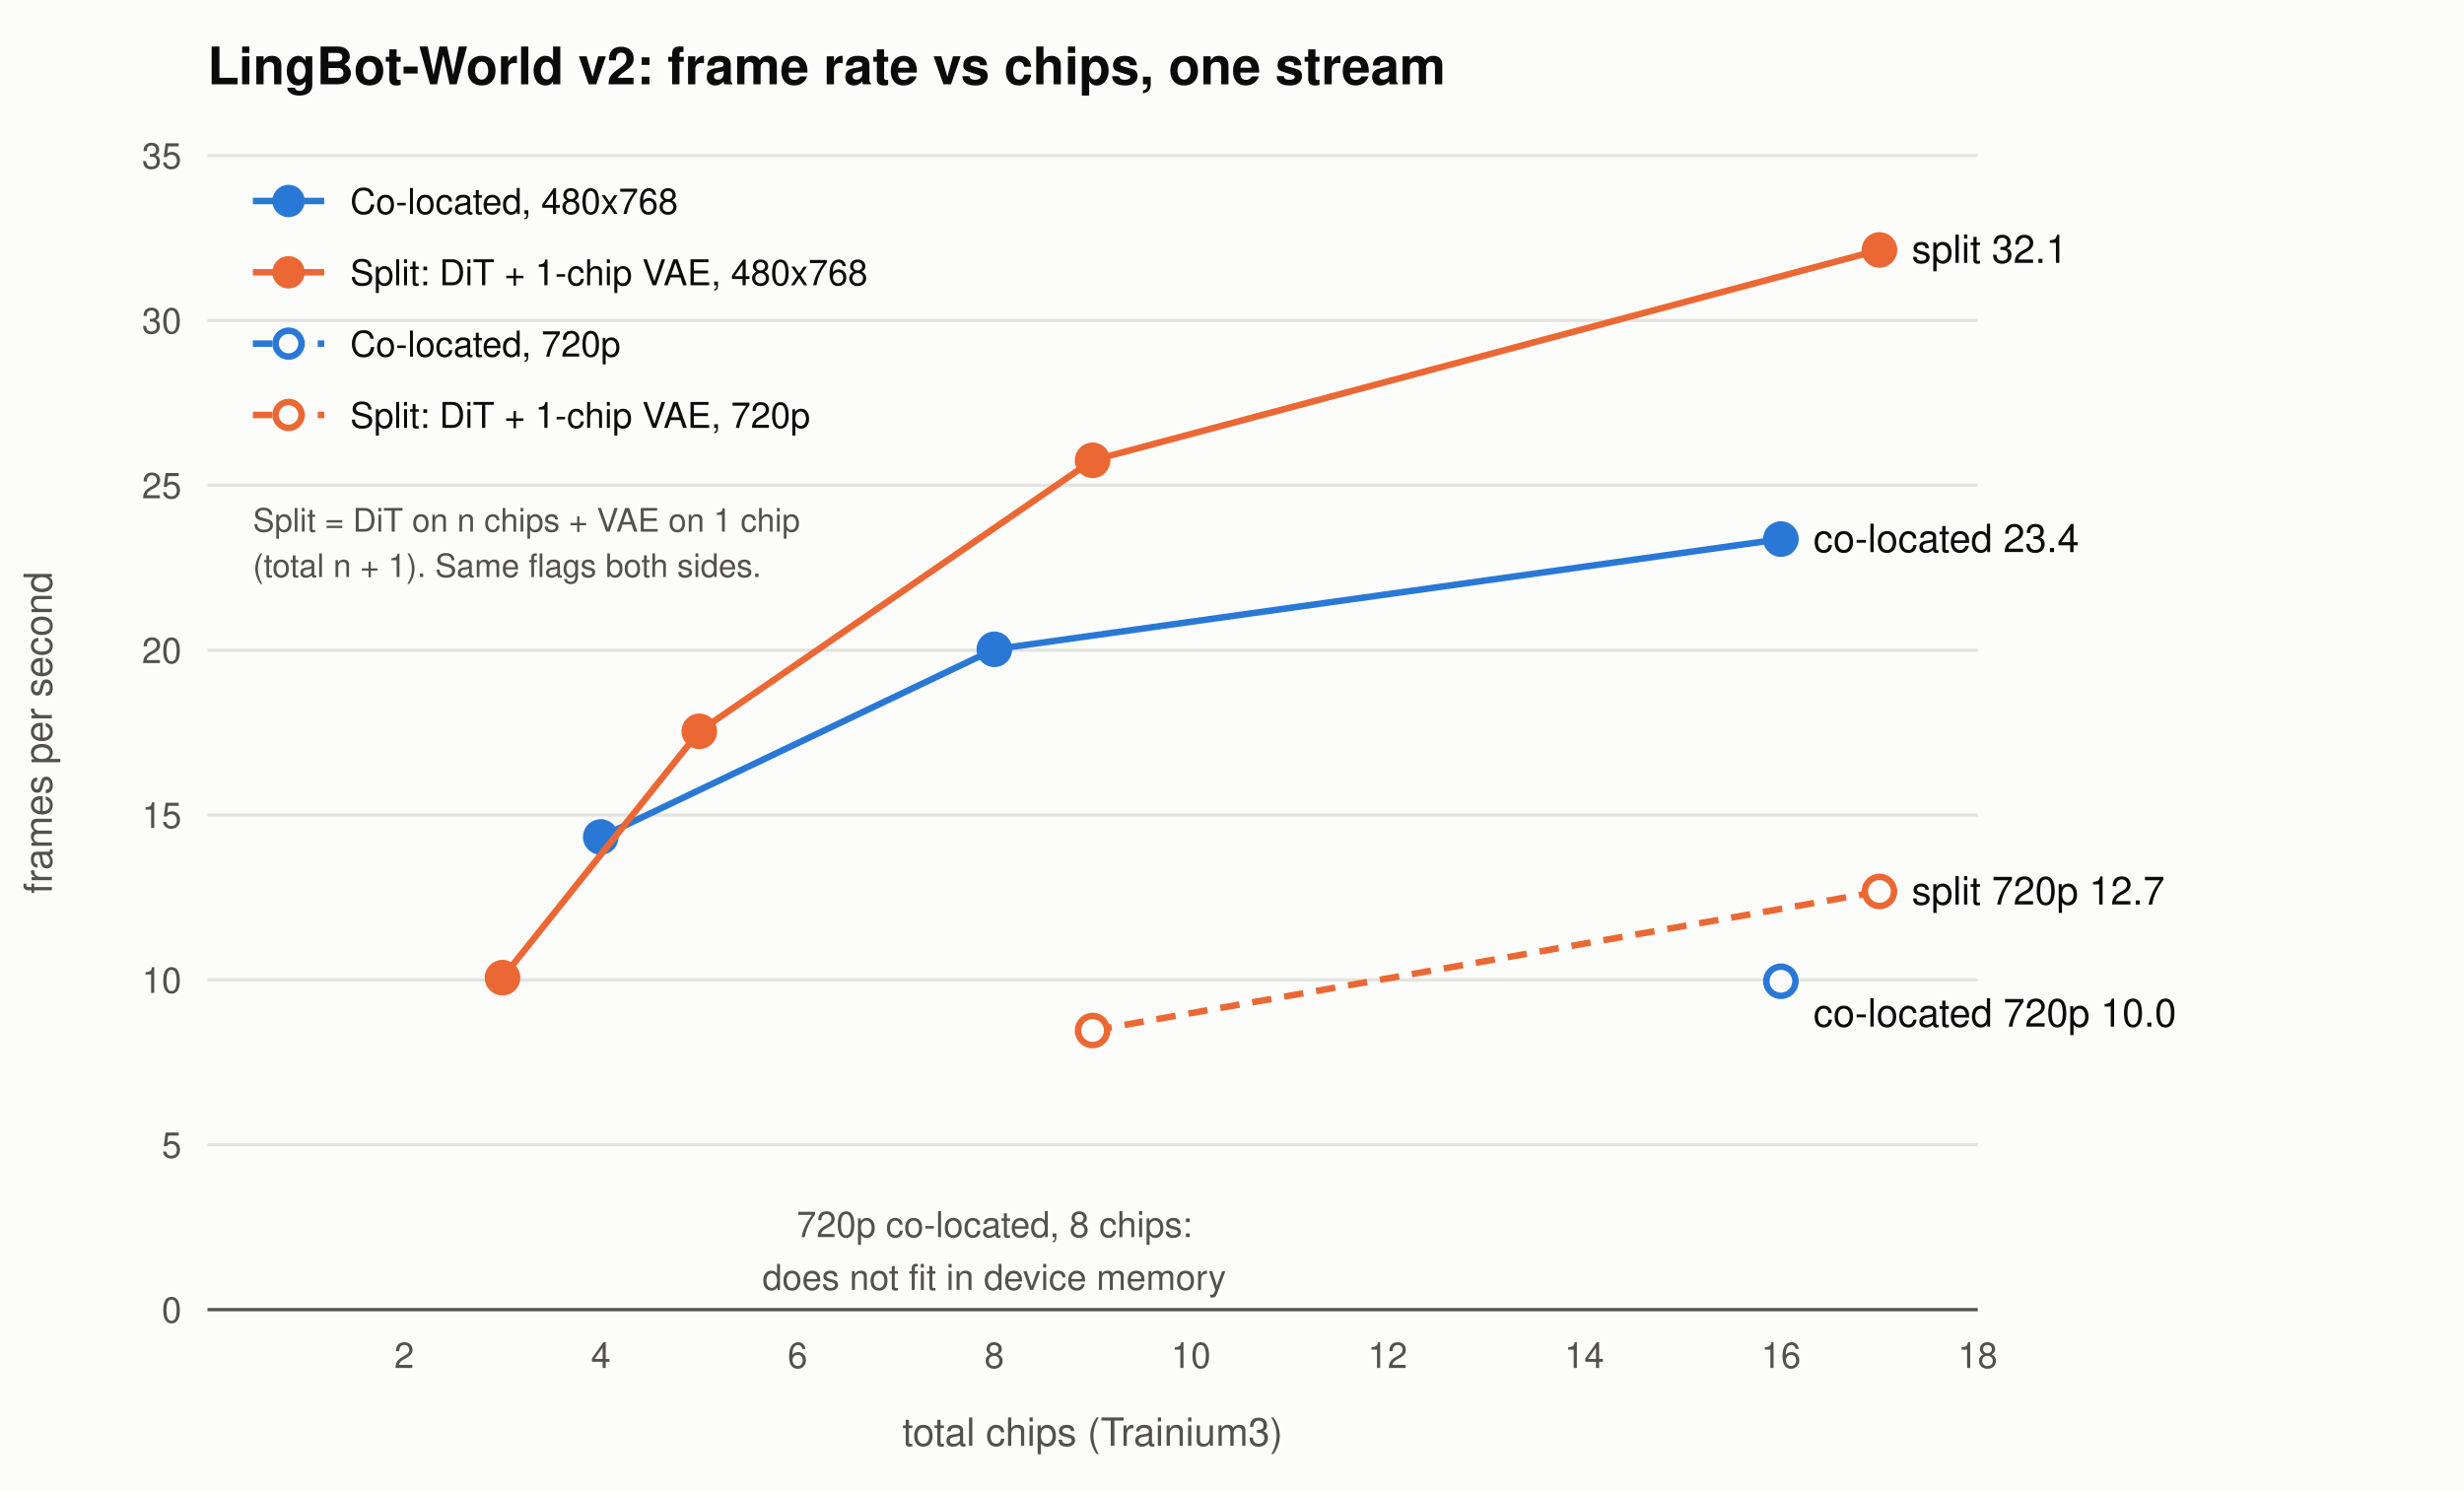
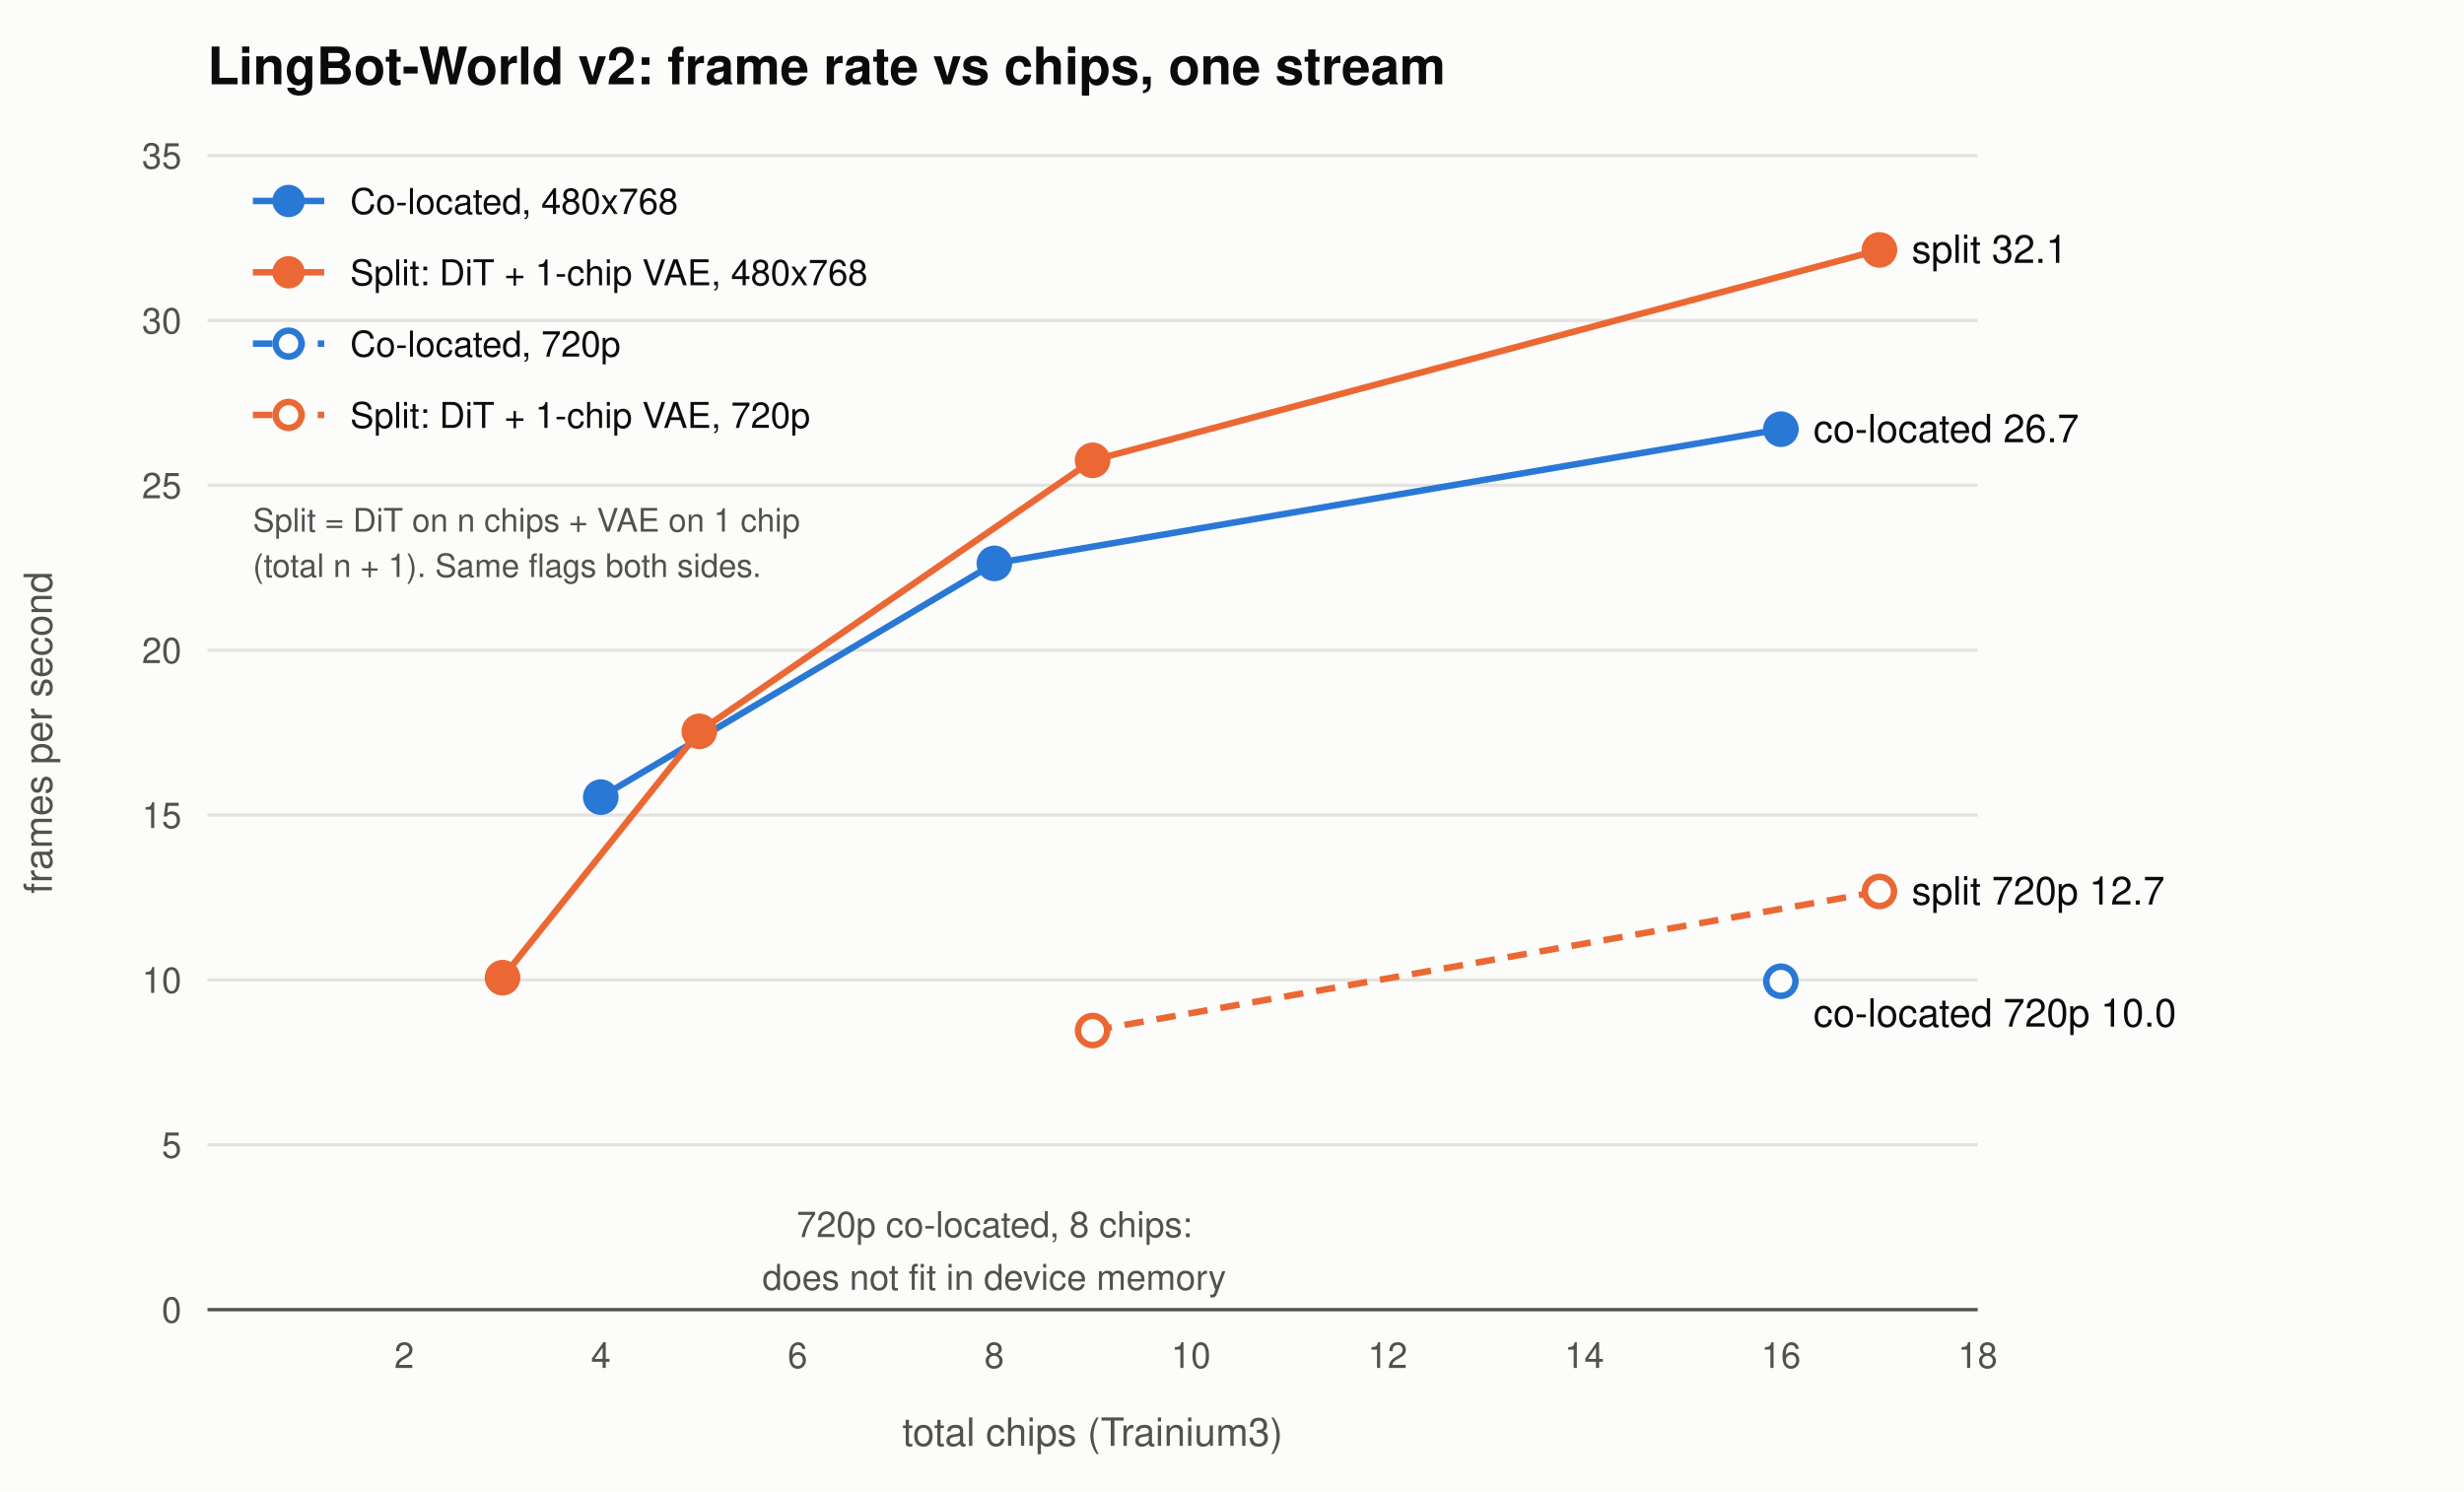
<svg xmlns="http://www.w3.org/2000/svg" width="760" height="460" viewBox="0 0 760 460" font-family="Helvetica, Arial, sans-serif">
  <rect width="760" height="460" fill="#fcfcfb" />
  <text x="64" y="26" font-size="16" font-weight="600" fill="#0b0b0b">LingBot-World v2: frame rate vs chips, one stream</text>
  <line x1="64" x2="610" y1="404.0" y2="404.0" stroke="#e4e3df" stroke-width="1" />
  <text x="56" y="408.0" font-size="11" text-anchor="end" fill="#52514e">0</text>
  <line x1="64" x2="610" y1="353.143" y2="353.143" stroke="#e4e3df" stroke-width="1" />
  <text x="56" y="357.143" font-size="11" text-anchor="end" fill="#52514e">5</text>
  <line x1="64" x2="610" y1="302.286" y2="302.286" stroke="#e4e3df" stroke-width="1" />
  <text x="56" y="306.286" font-size="11" text-anchor="end" fill="#52514e">10</text>
  <line x1="64" x2="610" y1="251.429" y2="251.429" stroke="#e4e3df" stroke-width="1" />
  <text x="56" y="255.429" font-size="11" text-anchor="end" fill="#52514e">15</text>
  <line x1="64" x2="610" y1="200.571" y2="200.571" stroke="#e4e3df" stroke-width="1" />
  <text x="56" y="204.571" font-size="11" text-anchor="end" fill="#52514e">20</text>
  <line x1="64" x2="610" y1="149.714" y2="149.714" stroke="#e4e3df" stroke-width="1" />
  <text x="56" y="153.714" font-size="11" text-anchor="end" fill="#52514e">25</text>
  <line x1="64" x2="610" y1="98.857" y2="98.857" stroke="#e4e3df" stroke-width="1" />
  <text x="56" y="102.857" font-size="11" text-anchor="end" fill="#52514e">30</text>
  <line x1="64" x2="610" y1="48.0" y2="48.0" stroke="#e4e3df" stroke-width="1" />
  <text x="56" y="52.0" font-size="11" text-anchor="end" fill="#52514e">35</text>
  <text x="124.667" y="422" font-size="11" text-anchor="middle" fill="#52514e">2</text>
  <text x="185.333" y="422" font-size="11" text-anchor="middle" fill="#52514e">4</text>
  <text x="246.0" y="422" font-size="11" text-anchor="middle" fill="#52514e">6</text>
  <text x="306.667" y="422" font-size="11" text-anchor="middle" fill="#52514e">8</text>
  <text x="367.333" y="422" font-size="11" text-anchor="middle" fill="#52514e">10</text>
  <text x="428.0" y="422" font-size="11" text-anchor="middle" fill="#52514e">12</text>
  <text x="488.667" y="422" font-size="11" text-anchor="middle" fill="#52514e">14</text>
  <text x="549.333" y="422" font-size="11" text-anchor="middle" fill="#52514e">16</text>
  <text x="610.0" y="422" font-size="11" text-anchor="middle" fill="#52514e">18</text>
  <line x1="64" x2="610" y1="404.0" y2="404.0" stroke="#52514e" stroke-width="1" />
  <text x="337.0" y="446" font-size="12" text-anchor="middle" fill="#52514e">total chips (Trainium3)</text>
  <text x="16" y="226.0" font-size="12" fill="#52514e" transform="rotate(-90 16 226.0)" text-anchor="middle">frames per second</text>
-   <path d="M185.3,258.2 L306.7,200.3 L549.3,166.3" fill="none" stroke="#2a78d6" stroke-width="2" stroke-dasharray="" stroke-linejoin="round" />
-   <circle cx="185.3" cy="258.2" r="4.5" fill="#2a78d6" stroke="#2a78d6" stroke-width="2" />
-   <circle cx="306.7" cy="200.3" r="4.5" fill="#2a78d6" stroke="#2a78d6" stroke-width="2" />
-   <circle cx="549.3" cy="166.3" r="4.5" fill="#2a78d6" stroke="#2a78d6" stroke-width="2" />
+   <path d="M185.3,245.9 L306.7,173.8 L549.3,132.4" fill="none" stroke="#2a78d6" stroke-width="2" stroke-dasharray="" stroke-linejoin="round" />
+   <circle cx="185.3" cy="245.9" r="4.5" fill="#2a78d6" stroke="#2a78d6" stroke-width="2" />
+   <circle cx="306.7" cy="173.8" r="4.5" fill="#2a78d6" stroke="#2a78d6" stroke-width="2" />
+   <circle cx="549.3" cy="132.4" r="4.5" fill="#2a78d6" stroke="#2a78d6" stroke-width="2" />
  <path d="M155.0,301.6 L215.7,225.6 L337.0,142.0 L579.7,77.1" fill="none" stroke="#eb6834" stroke-width="2" stroke-dasharray="" stroke-linejoin="round" />
  <circle cx="155.0" cy="301.6" r="4.5" fill="#eb6834" stroke="#eb6834" stroke-width="2" />
  <circle cx="215.7" cy="225.6" r="4.5" fill="#eb6834" stroke="#eb6834" stroke-width="2" />
  <circle cx="337.0" cy="142.0" r="4.5" fill="#eb6834" stroke="#eb6834" stroke-width="2" />
  <circle cx="579.7" cy="77.1" r="4.5" fill="#eb6834" stroke="#eb6834" stroke-width="2" />
  <circle cx="549.3" cy="302.7" r="4.5" fill="#fcfcfb" stroke="#2a78d6" stroke-width="2" />
  <path d="M337.0,317.9 L579.7,275.0" fill="none" stroke="#eb6834" stroke-width="2" stroke-dasharray="6 4" stroke-linejoin="round" />
  <circle cx="337.0" cy="317.9" r="4.5" fill="#fcfcfb" stroke="#eb6834" stroke-width="2" />
  <circle cx="579.7" cy="275.0" r="4.5" fill="#fcfcfb" stroke="#eb6834" stroke-width="2" />
  <text x="589.667" y="81.09" font-size="12" fill="#0b0b0b">split 32.1</text>
-   <text x="559.333" y="170.294" font-size="12" fill="#0b0b0b">co-located 23.4</text>
+   <text x="559.333" y="136.423" font-size="12" fill="#0b0b0b">co-located 26.7</text>
  <text x="589.667" y="279.026" font-size="12" fill="#0b0b0b">split 720p 12.7</text>
  <text x="559.333" y="316.693" font-size="12" fill="#0b0b0b">co-located 720p 10.0</text>
  <text x="306.667" y="381.623" font-size="11" text-anchor="middle" fill="#52514e">720p co-located, 8 chips:</text>
  <text x="306.667" y="397.897" font-size="11" text-anchor="middle" fill="#52514e">does not fit in device memory</text>
  <line x1="78" x2="100" y1="62" y2="62" stroke="#2a78d6" stroke-width="2" stroke-dasharray="" />
  <circle cx="89" cy="62" r="4" fill="#2a78d6" stroke="#2a78d6" stroke-width="2" />
  <text x="108" y="66" font-size="11" fill="#0b0b0b">Co-located, 480x768</text>
  <line x1="78" x2="100" y1="84" y2="84" stroke="#eb6834" stroke-width="2" stroke-dasharray="" />
  <circle cx="89" cy="84" r="4" fill="#eb6834" stroke="#eb6834" stroke-width="2" />
  <text x="108" y="88" font-size="11" fill="#0b0b0b">Split: DiT + 1-chip VAE, 480x768</text>
  <line x1="78" x2="100" y1="106" y2="106" stroke="#2a78d6" stroke-width="2" stroke-dasharray="6 4" />
  <circle cx="89" cy="106" r="4" fill="#fcfcfb" stroke="#2a78d6" stroke-width="2" />
  <text x="108" y="110" font-size="11" fill="#0b0b0b">Co-located, 720p</text>
  <line x1="78" x2="100" y1="128" y2="128" stroke="#eb6834" stroke-width="2" stroke-dasharray="6 4" />
  <circle cx="89" cy="128" r="4" fill="#fcfcfb" stroke="#eb6834" stroke-width="2" />
  <text x="108" y="132" font-size="11" fill="#0b0b0b">Split: DiT + 1-chip VAE, 720p</text>
  <text x="78" y="164" font-size="10" fill="#52514e">Split = DiT on n chips + VAE on 1 chip</text>
  <text x="78" y="178" font-size="10" fill="#52514e">(total n + 1). Same flags both sides.</text>
</svg>
